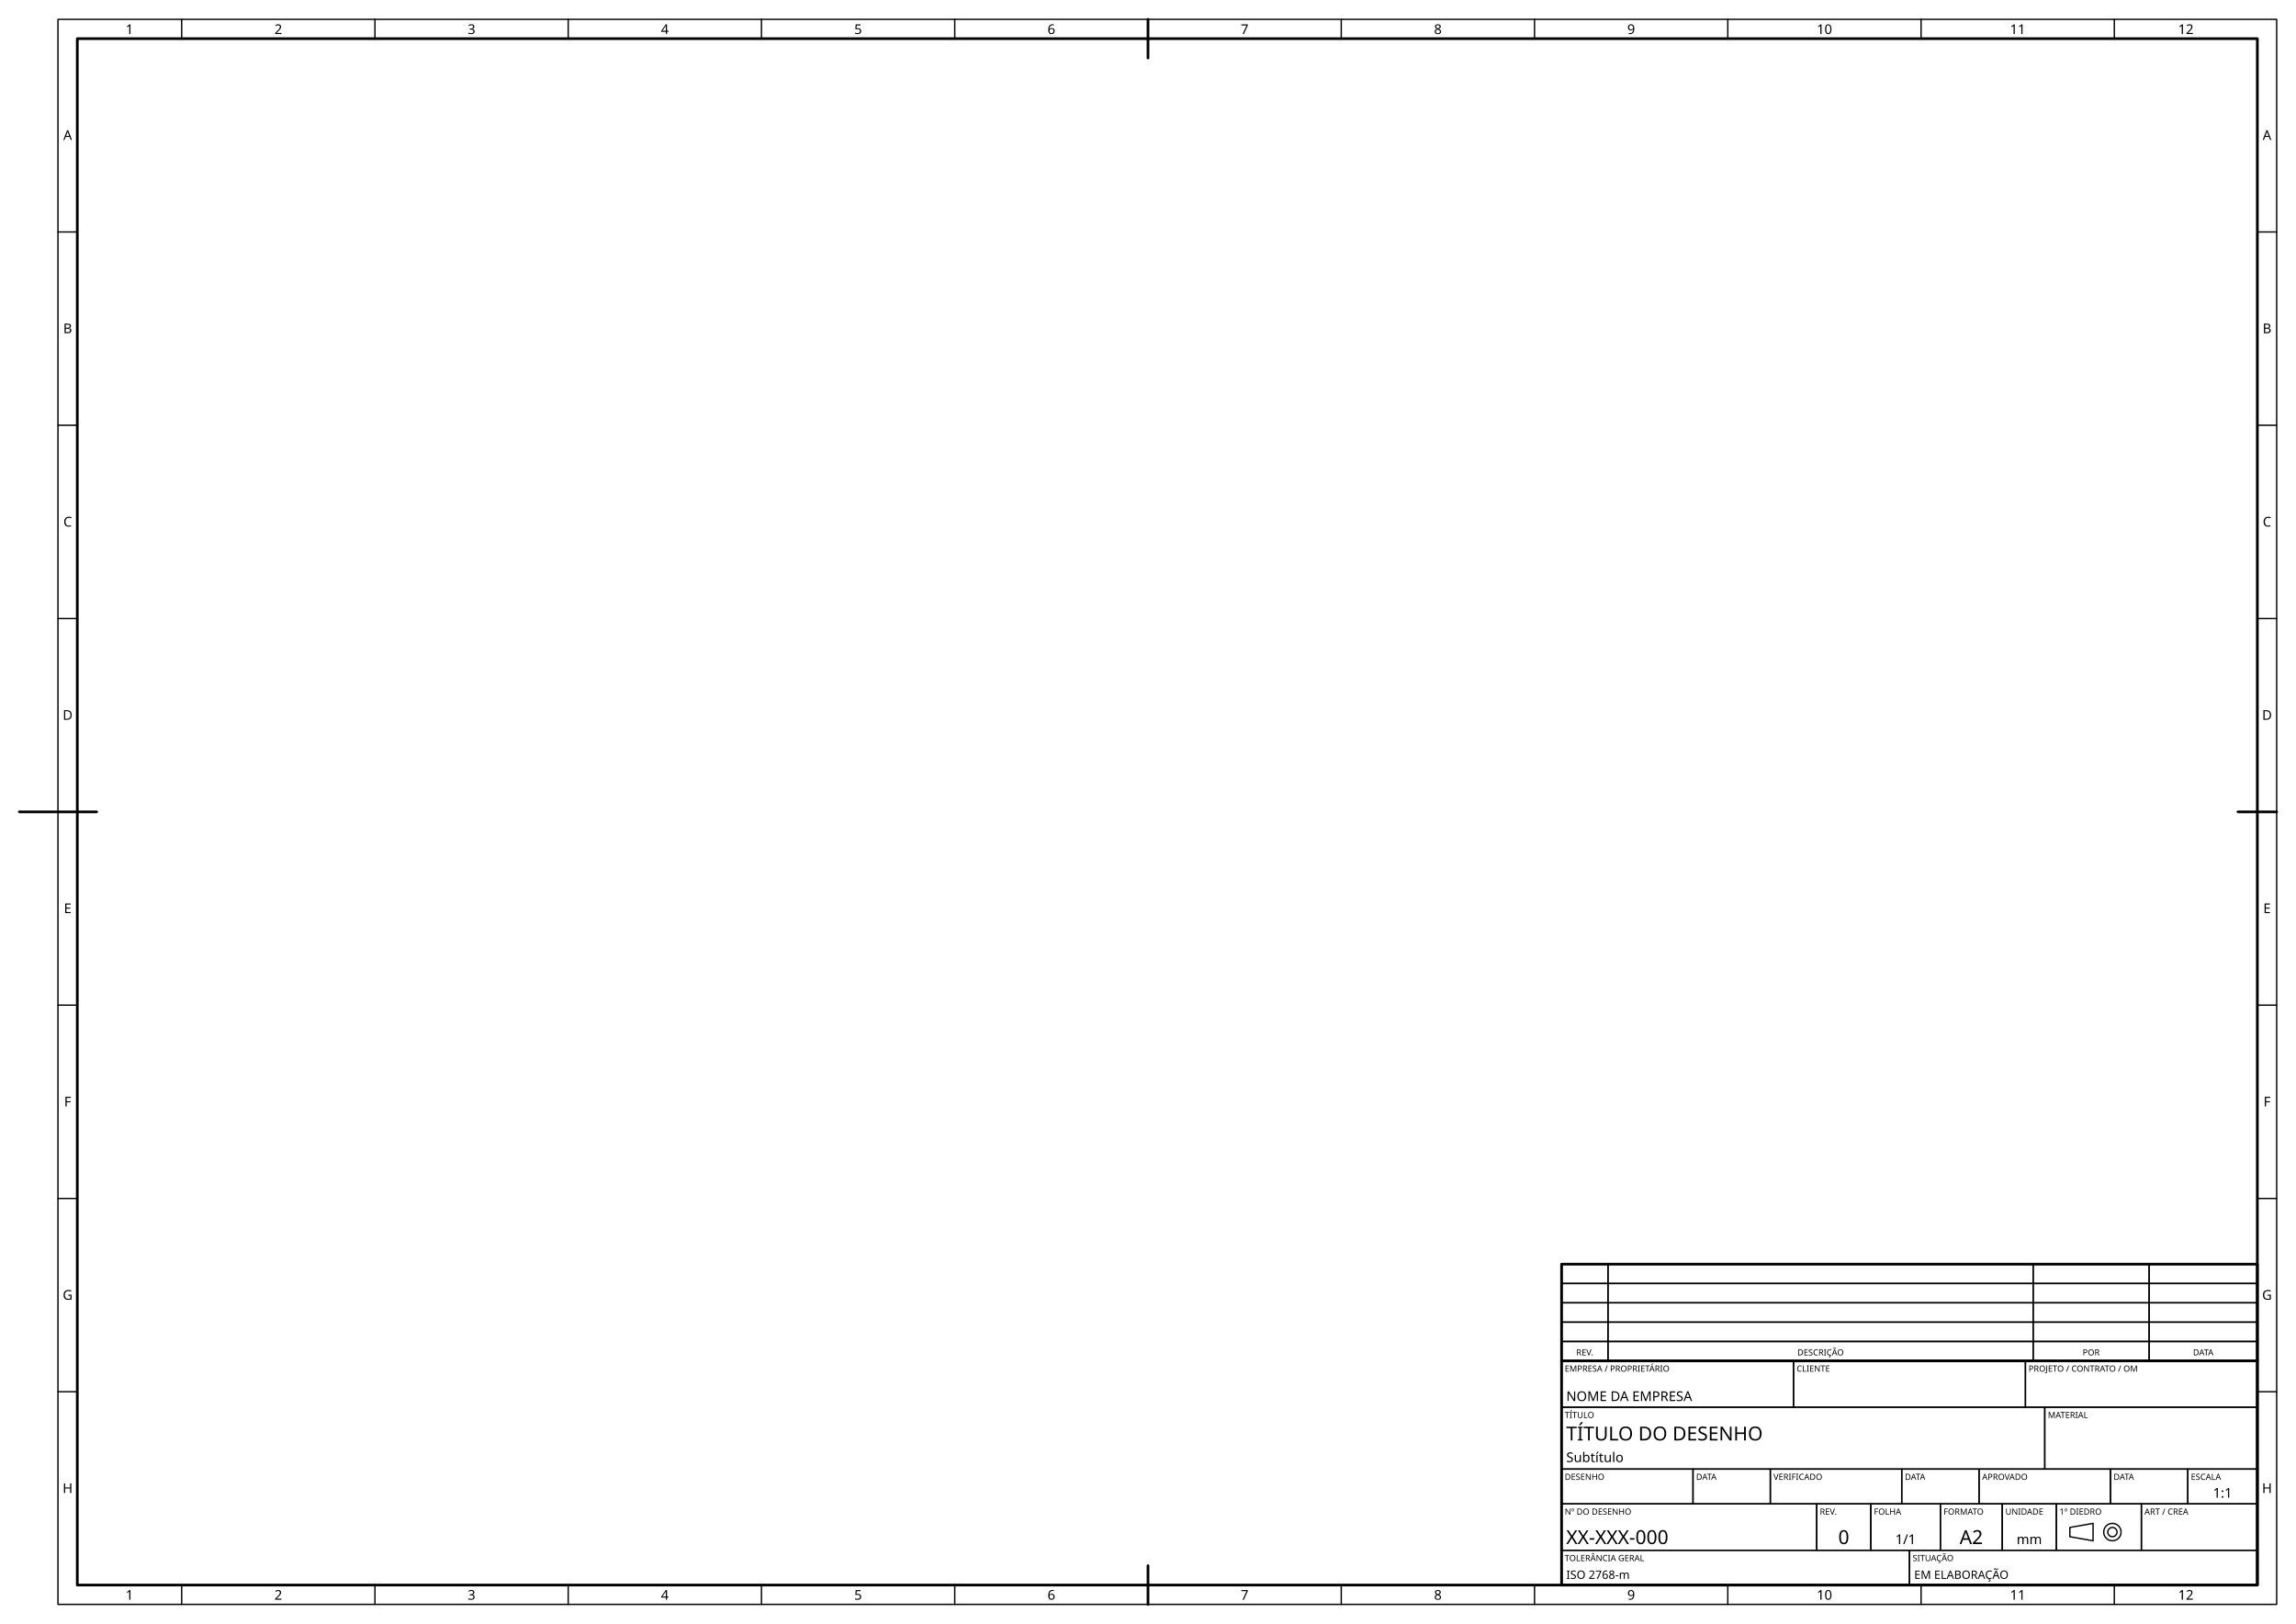
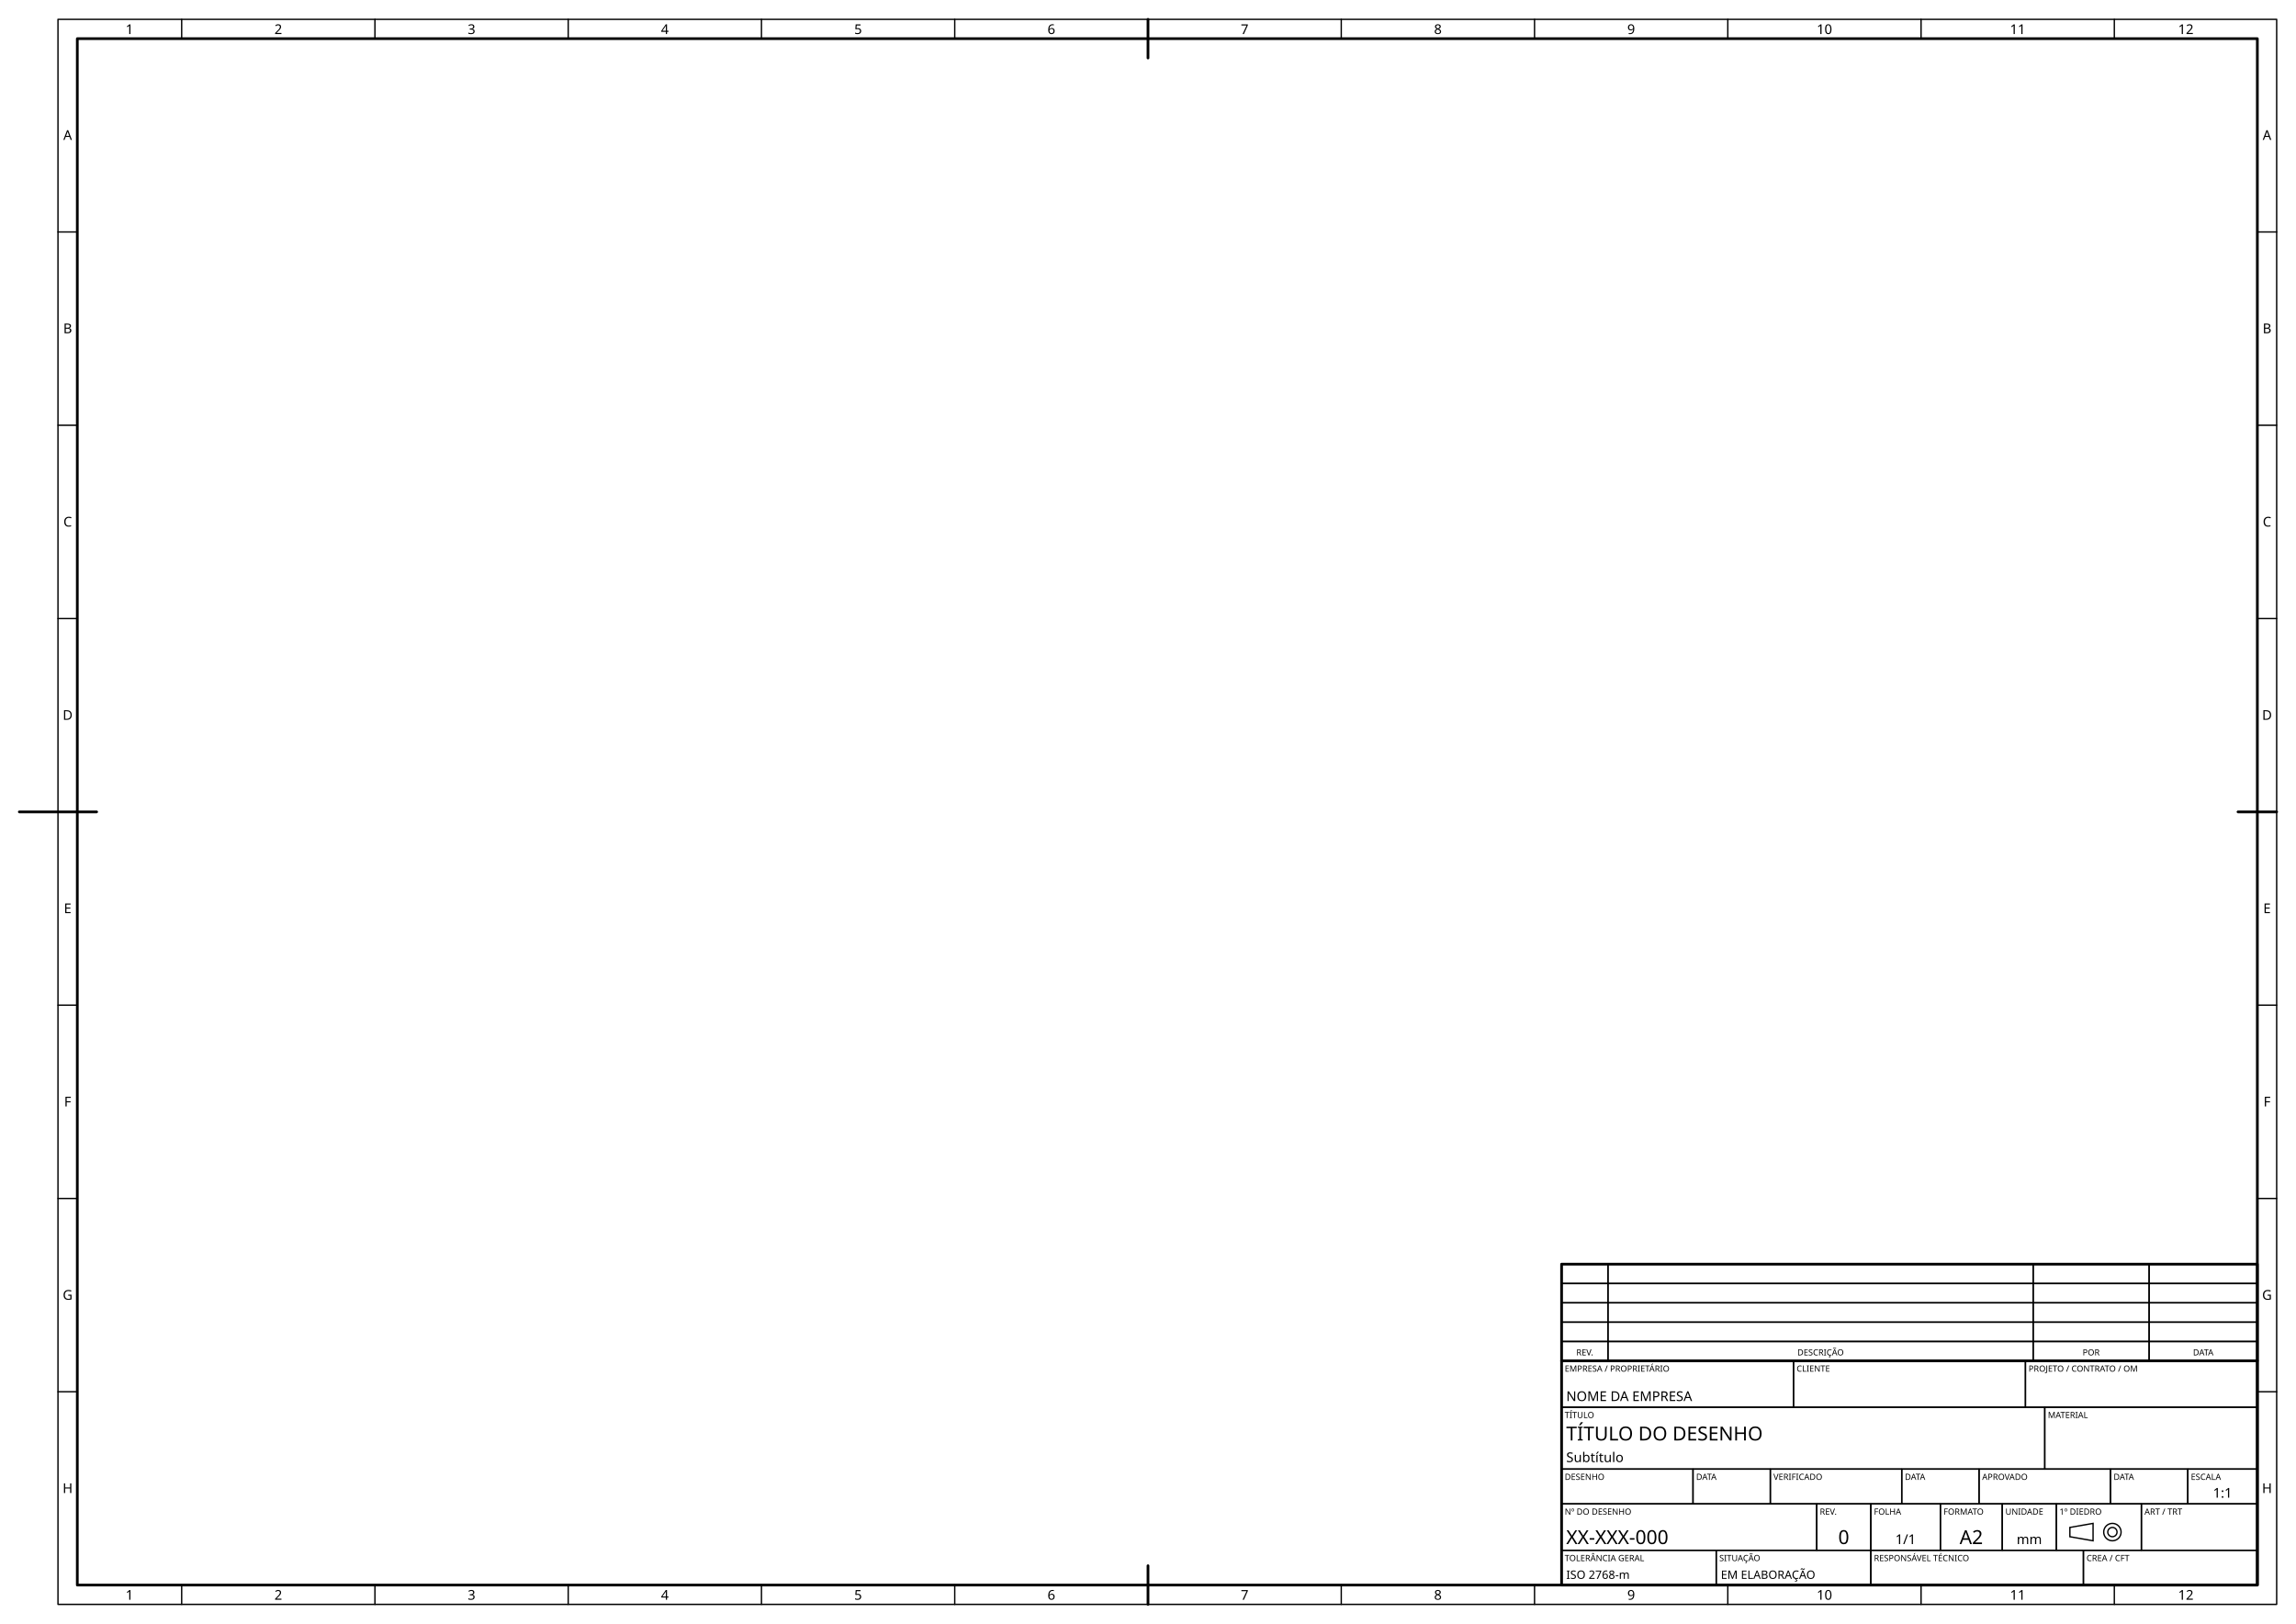
<svg xmlns="http://www.w3.org/2000/svg" xmlns:ns1="https://www.freecad.org/wiki/index.php?title=Svg_Namespace" version="1.1" width="594mm" height="420mm" viewBox="0 0 594 420">
  <rect x="20" y="10" width="564" height="400" style="fill:none;stroke:#000000;stroke-width:0.7;stroke-linejoin:round" />
  <path d="M 297,5 L 297,15" style="fill:none;stroke:#000000;stroke-width:0.7;stroke-linecap:round" />
  <path d="M 297,415 L 297,405" style="fill:none;stroke:#000000;stroke-width:0.7;stroke-linecap:round" />
  <path d="M 5,210 L 25,210" style="fill:none;stroke:#000000;stroke-width:0.7;stroke-linecap:round" />
  <path d="M 589,210 L 579,210" style="fill:none;stroke:#000000;stroke-width:0.7;stroke-linecap:round" />
  <rect x="15" y="5" width="574" height="410" style="fill:none;stroke:#000000;stroke-width:0.35;stroke-linejoin:round" />
  <path d="M 47,5 L 47,10" style="fill:none;stroke:#000000;stroke-width:0.35;stroke-linecap:round" />
  <path d="M 47,415 L 47,410" style="fill:none;stroke:#000000;stroke-width:0.35;stroke-linecap:round" />
  <path d="M 97,5 L 97,10" style="fill:none;stroke:#000000;stroke-width:0.35;stroke-linecap:round" />
  <path d="M 97,415 L 97,410" style="fill:none;stroke:#000000;stroke-width:0.35;stroke-linecap:round" />
  <path d="M 147,5 L 147,10" style="fill:none;stroke:#000000;stroke-width:0.35;stroke-linecap:round" />
  <path d="M 147,415 L 147,410" style="fill:none;stroke:#000000;stroke-width:0.35;stroke-linecap:round" />
  <path d="M 197,5 L 197,10" style="fill:none;stroke:#000000;stroke-width:0.35;stroke-linecap:round" />
  <path d="M 197,415 L 197,410" style="fill:none;stroke:#000000;stroke-width:0.35;stroke-linecap:round" />
  <path d="M 247,5 L 247,10" style="fill:none;stroke:#000000;stroke-width:0.35;stroke-linecap:round" />
  <path d="M 247,415 L 247,410" style="fill:none;stroke:#000000;stroke-width:0.35;stroke-linecap:round" />
  <path d="M 347,5 L 347,10" style="fill:none;stroke:#000000;stroke-width:0.35;stroke-linecap:round" />
  <path d="M 347,415 L 347,410" style="fill:none;stroke:#000000;stroke-width:0.35;stroke-linecap:round" />
  <path d="M 397,5 L 397,10" style="fill:none;stroke:#000000;stroke-width:0.35;stroke-linecap:round" />
  <path d="M 397,415 L 397,410" style="fill:none;stroke:#000000;stroke-width:0.35;stroke-linecap:round" />
  <path d="M 447,5 L 447,10" style="fill:none;stroke:#000000;stroke-width:0.35;stroke-linecap:round" />
  <path d="M 447,415 L 447,410" style="fill:none;stroke:#000000;stroke-width:0.35;stroke-linecap:round" />
  <path d="M 497,5 L 497,10" style="fill:none;stroke:#000000;stroke-width:0.35;stroke-linecap:round" />
  <path d="M 497,415 L 497,410" style="fill:none;stroke:#000000;stroke-width:0.35;stroke-linecap:round" />
  <path d="M 547,5 L 547,10" style="fill:none;stroke:#000000;stroke-width:0.35;stroke-linecap:round" />
  <path d="M 547,415 L 547,410" style="fill:none;stroke:#000000;stroke-width:0.35;stroke-linecap:round" />
  <path d="M 15,60 L 20,60" style="fill:none;stroke:#000000;stroke-width:0.35;stroke-linecap:round" />
  <path d="M 589,60 L 584,60" style="fill:none;stroke:#000000;stroke-width:0.35;stroke-linecap:round" />
  <path d="M 15,110 L 20,110" style="fill:none;stroke:#000000;stroke-width:0.35;stroke-linecap:round" />
  <path d="M 589,110 L 584,110" style="fill:none;stroke:#000000;stroke-width:0.35;stroke-linecap:round" />
  <path d="M 15,160 L 20,160" style="fill:none;stroke:#000000;stroke-width:0.35;stroke-linecap:round" />
  <path d="M 589,160 L 584,160" style="fill:none;stroke:#000000;stroke-width:0.35;stroke-linecap:round" />
  <path d="M 15,260 L 20,260" style="fill:none;stroke:#000000;stroke-width:0.35;stroke-linecap:round" />
  <path d="M 589,260 L 584,260" style="fill:none;stroke:#000000;stroke-width:0.35;stroke-linecap:round" />
  <path d="M 15,310 L 20,310" style="fill:none;stroke:#000000;stroke-width:0.35;stroke-linecap:round" />
  <path d="M 589,310 L 584,310" style="fill:none;stroke:#000000;stroke-width:0.35;stroke-linecap:round" />
  <path d="M 15,360 L 20,360" style="fill:none;stroke:#000000;stroke-width:0.35;stroke-linecap:round" />
  <path d="M 589,360 L 584,360" style="fill:none;stroke:#000000;stroke-width:0.35;stroke-linecap:round" />
  <text x="33.5" y="8.8" style="font-family:osifont;font-size:3.5px;font-weight:normal;text-anchor:middle;fill:#000000">1</text>
  <text x="33.5" y="413.8" style="font-family:osifont;font-size:3.5px;font-weight:normal;text-anchor:middle;fill:#000000">1</text>
  <text x="72" y="8.8" style="font-family:osifont;font-size:3.5px;font-weight:normal;text-anchor:middle;fill:#000000">2</text>
  <text x="72" y="413.8" style="font-family:osifont;font-size:3.5px;font-weight:normal;text-anchor:middle;fill:#000000">2</text>
  <text x="122" y="8.8" style="font-family:osifont;font-size:3.5px;font-weight:normal;text-anchor:middle;fill:#000000">3</text>
  <text x="122" y="413.8" style="font-family:osifont;font-size:3.5px;font-weight:normal;text-anchor:middle;fill:#000000">3</text>
  <text x="172" y="8.8" style="font-family:osifont;font-size:3.5px;font-weight:normal;text-anchor:middle;fill:#000000">4</text>
  <text x="172" y="413.8" style="font-family:osifont;font-size:3.5px;font-weight:normal;text-anchor:middle;fill:#000000">4</text>
  <text x="222" y="8.8" style="font-family:osifont;font-size:3.5px;font-weight:normal;text-anchor:middle;fill:#000000">5</text>
  <text x="222" y="413.8" style="font-family:osifont;font-size:3.5px;font-weight:normal;text-anchor:middle;fill:#000000">5</text>
  <text x="272" y="8.8" style="font-family:osifont;font-size:3.5px;font-weight:normal;text-anchor:middle;fill:#000000">6</text>
  <text x="272" y="413.8" style="font-family:osifont;font-size:3.5px;font-weight:normal;text-anchor:middle;fill:#000000">6</text>
  <text x="322" y="8.8" style="font-family:osifont;font-size:3.5px;font-weight:normal;text-anchor:middle;fill:#000000">7</text>
  <text x="322" y="413.8" style="font-family:osifont;font-size:3.5px;font-weight:normal;text-anchor:middle;fill:#000000">7</text>
  <text x="372" y="8.8" style="font-family:osifont;font-size:3.5px;font-weight:normal;text-anchor:middle;fill:#000000">8</text>
  <text x="372" y="413.8" style="font-family:osifont;font-size:3.5px;font-weight:normal;text-anchor:middle;fill:#000000">8</text>
  <text x="422" y="8.8" style="font-family:osifont;font-size:3.5px;font-weight:normal;text-anchor:middle;fill:#000000">9</text>
  <text x="422" y="413.8" style="font-family:osifont;font-size:3.5px;font-weight:normal;text-anchor:middle;fill:#000000">9</text>
  <text x="472" y="8.8" style="font-family:osifont;font-size:3.5px;font-weight:normal;text-anchor:middle;fill:#000000">10</text>
  <text x="472" y="413.8" style="font-family:osifont;font-size:3.5px;font-weight:normal;text-anchor:middle;fill:#000000">10</text>
  <text x="522" y="8.8" style="font-family:osifont;font-size:3.5px;font-weight:normal;text-anchor:middle;fill:#000000">11</text>
  <text x="522" y="413.8" style="font-family:osifont;font-size:3.5px;font-weight:normal;text-anchor:middle;fill:#000000">11</text>
  <text x="565.5" y="8.8" style="font-family:osifont;font-size:3.5px;font-weight:normal;text-anchor:middle;fill:#000000">12</text>
  <text x="565.5" y="413.8" style="font-family:osifont;font-size:3.5px;font-weight:normal;text-anchor:middle;fill:#000000">12</text>
  <text x="17.5" y="36.2" style="font-family:osifont;font-size:3.5px;font-weight:normal;text-anchor:middle;fill:#000000">A</text>
  <text x="586.5" y="36.2" style="font-family:osifont;font-size:3.5px;font-weight:normal;text-anchor:middle;fill:#000000">A</text>
  <text x="17.5" y="86.2" style="font-family:osifont;font-size:3.5px;font-weight:normal;text-anchor:middle;fill:#000000">B</text>
  <text x="586.5" y="86.2" style="font-family:osifont;font-size:3.5px;font-weight:normal;text-anchor:middle;fill:#000000">B</text>
  <text x="17.5" y="136.2" style="font-family:osifont;font-size:3.5px;font-weight:normal;text-anchor:middle;fill:#000000">C</text>
  <text x="586.5" y="136.2" style="font-family:osifont;font-size:3.5px;font-weight:normal;text-anchor:middle;fill:#000000">C</text>
  <text x="17.5" y="186.2" style="font-family:osifont;font-size:3.5px;font-weight:normal;text-anchor:middle;fill:#000000">D</text>
  <text x="586.5" y="186.2" style="font-family:osifont;font-size:3.5px;font-weight:normal;text-anchor:middle;fill:#000000">D</text>
  <text x="17.5" y="236.2" style="font-family:osifont;font-size:3.5px;font-weight:normal;text-anchor:middle;fill:#000000">E</text>
  <text x="586.5" y="236.2" style="font-family:osifont;font-size:3.5px;font-weight:normal;text-anchor:middle;fill:#000000">E</text>
  <text x="17.5" y="286.2" style="font-family:osifont;font-size:3.5px;font-weight:normal;text-anchor:middle;fill:#000000">F</text>
  <text x="586.5" y="286.2" style="font-family:osifont;font-size:3.5px;font-weight:normal;text-anchor:middle;fill:#000000">F</text>
  <text x="17.5" y="336.2" style="font-family:osifont;font-size:3.5px;font-weight:normal;text-anchor:middle;fill:#000000">G</text>
  <text x="586.5" y="336.2" style="font-family:osifont;font-size:3.5px;font-weight:normal;text-anchor:middle;fill:#000000">G</text>
  <text x="17.5" y="386.2" style="font-family:osifont;font-size:3.5px;font-weight:normal;text-anchor:middle;fill:#000000">H</text>
  <text x="586.5" y="386.2" style="font-family:osifont;font-size:3.5px;font-weight:normal;text-anchor:middle;fill:#000000">H</text>
  <rect x="404" y="352" width="180" height="58" style="fill:none;stroke:#000000;stroke-width:0.7;stroke-linejoin:round" />
  <rect x="404" y="352" width="60" height="12" style="fill:none;stroke:#000000;stroke-width:0.35;stroke-linejoin:round" />
  <text x="404.8" y="354.8" style="font-family:osifont;font-size:2.2px;font-weight:normal;text-anchor:start;fill:#000000">EMPRESA / PROPRIETÁRIO</text>
  <text x="405.2" y="362.4" ns1:editable="empresa" ns1:autofill="organization" style="font-family:osifont;font-size:3.5px;text-anchor:start;fill:#000000">
    <tspan>NOME DA EMPRESA</tspan>
  </text>
  <rect x="464" y="352" width="60" height="12" style="fill:none;stroke:#000000;stroke-width:0.35;stroke-linejoin:round" />
  <text x="464.8" y="354.8" style="font-family:osifont;font-size:2.2px;font-weight:normal;text-anchor:start;fill:#000000">CLIENTE</text>
  <text x="465.2" y="362.4" ns1:editable="cliente" style="font-family:osifont;font-size:3.5px;text-anchor:start;fill:#000000">
    <tspan />
  </text>
  <rect x="524" y="352" width="60" height="12" style="fill:none;stroke:#000000;stroke-width:0.35;stroke-linejoin:round" />
  <text x="524.8" y="354.8" style="font-family:osifont;font-size:2.2px;font-weight:normal;text-anchor:start;fill:#000000">PROJETO / CONTRATO / OM</text>
  <text x="525.2" y="362.4" ns1:editable="projeto" style="font-family:osifont;font-size:3.5px;text-anchor:start;fill:#000000">
    <tspan />
  </text>
  <rect x="404" y="364" width="125" height="16" style="fill:none;stroke:#000000;stroke-width:0.35;stroke-linejoin:round" />
  <text x="404.8" y="366.8" style="font-family:osifont;font-size:2.2px;font-weight:normal;text-anchor:start;fill:#000000">TÍTULO</text>
  <text x="405.2" y="372.6" ns1:editable="titulo" ns1:autofill="title" style="font-family:osifont;font-size:5px;text-anchor:start;fill:#000000">
    <tspan>TÍTULO DO DESENHO</tspan>
  </text>
  <text x="405.2" y="378.2" ns1:editable="subtitulo" style="font-family:osifont;font-size:3.5px;text-anchor:start;fill:#000000">
    <tspan>Subtítulo</tspan>
  </text>
  <rect x="529" y="364" width="55" height="16" style="fill:none;stroke:#000000;stroke-width:0.35;stroke-linejoin:round" />
  <text x="529.8" y="366.8" style="font-family:osifont;font-size:2.2px;font-weight:normal;text-anchor:start;fill:#000000">MATERIAL</text>
  <text x="530.2" y="372.6" ns1:editable="material" style="font-family:osifont;font-size:3.5px;text-anchor:start;fill:#000000">
    <tspan />
  </text>
  <text x="530.2" y="378.2" ns1:editable="material_2" style="font-family:osifont;font-size:3.5px;text-anchor:start;fill:#000000">
    <tspan />
  </text>
  <rect x="404" y="380" width="34" height="9" style="fill:none;stroke:#000000;stroke-width:0.35;stroke-linejoin:round" />
  <text x="404.8" y="382.8" style="font-family:osifont;font-size:2.2px;font-weight:normal;text-anchor:start;fill:#000000">DESENHO</text>
  <text x="405.2" y="387.4" ns1:editable="desenhado" ns1:autofill="author" style="font-family:osifont;font-size:3.0px;text-anchor:start;fill:#000000">
    <tspan />
  </text>
  <rect x="438" y="380" width="20" height="9" style="fill:none;stroke:#000000;stroke-width:0.35;stroke-linejoin:round" />
  <text x="438.8" y="382.8" style="font-family:osifont;font-size:2.2px;font-weight:normal;text-anchor:start;fill:#000000">DATA</text>
  <text x="439.2" y="387.4" ns1:editable="data_desenhado" ns1:autofill="date" style="font-family:osifont;font-size:3.0px;text-anchor:start;fill:#000000">
    <tspan />
  </text>
  <rect x="458" y="380" width="34" height="9" style="fill:none;stroke:#000000;stroke-width:0.35;stroke-linejoin:round" />
  <text x="458.8" y="382.8" style="font-family:osifont;font-size:2.2px;font-weight:normal;text-anchor:start;fill:#000000">VERIFICADO</text>
  <text x="459.2" y="387.4" ns1:editable="verificado" style="font-family:osifont;font-size:3.0px;text-anchor:start;fill:#000000">
    <tspan />
  </text>
  <rect x="492" y="380" width="20" height="9" style="fill:none;stroke:#000000;stroke-width:0.35;stroke-linejoin:round" />
  <text x="492.8" y="382.8" style="font-family:osifont;font-size:2.2px;font-weight:normal;text-anchor:start;fill:#000000">DATA</text>
  <text x="493.2" y="387.4" ns1:editable="data_verificado" style="font-family:osifont;font-size:3.0px;text-anchor:start;fill:#000000">
    <tspan />
  </text>
  <rect x="512" y="380" width="34" height="9" style="fill:none;stroke:#000000;stroke-width:0.35;stroke-linejoin:round" />
  <text x="512.8" y="382.8" style="font-family:osifont;font-size:2.2px;font-weight:normal;text-anchor:start;fill:#000000">APROVADO</text>
  <text x="513.2" y="387.4" ns1:editable="aprovado" style="font-family:osifont;font-size:3.0px;text-anchor:start;fill:#000000">
    <tspan />
  </text>
  <rect x="546" y="380" width="20" height="9" style="fill:none;stroke:#000000;stroke-width:0.35;stroke-linejoin:round" />
  <text x="546.8" y="382.8" style="font-family:osifont;font-size:2.2px;font-weight:normal;text-anchor:start;fill:#000000">DATA</text>
  <text x="547.2" y="387.4" ns1:editable="data_aprovado" style="font-family:osifont;font-size:3.0px;text-anchor:start;fill:#000000">
    <tspan />
  </text>
  <rect x="566" y="380" width="18" height="9" style="fill:none;stroke:#000000;stroke-width:0.35;stroke-linejoin:round" />
  <text x="566.8" y="382.8" style="font-family:osifont;font-size:2.2px;font-weight:normal;text-anchor:start;fill:#000000">ESCALA</text>
  <text x="575" y="387.4" ns1:editable="escala" ns1:autofill="scale" style="font-family:osifont;font-size:3.5px;text-anchor:middle;fill:#000000">
    <tspan>1:1</tspan>
  </text>
  <rect x="404" y="389" width="66" height="12" style="fill:none;stroke:#000000;stroke-width:0.35;stroke-linejoin:round" />
  <text x="404.8" y="391.8" style="font-family:osifont;font-size:2.2px;font-weight:normal;text-anchor:start;fill:#000000">Nº DO DESENHO</text>
  <text x="405.2" y="399.4" ns1:editable="numero" style="font-family:osifont;font-size:5px;text-anchor:start;fill:#000000">
    <tspan>XX-XXX-000</tspan>
  </text>
  <rect x="470" y="389" width="14" height="12" style="fill:none;stroke:#000000;stroke-width:0.35;stroke-linejoin:round" />
  <text x="470.8" y="391.8" style="font-family:osifont;font-size:2.2px;font-weight:normal;text-anchor:start;fill:#000000">REV.</text>
  <text x="477" y="399.4" ns1:editable="revisao" style="font-family:osifont;font-size:5px;text-anchor:middle;fill:#000000">
    <tspan>0</tspan>
  </text>
  <rect x="484" y="389" width="18" height="12" style="fill:none;stroke:#000000;stroke-width:0.35;stroke-linejoin:round" />
  <text x="484.8" y="391.8" style="font-family:osifont;font-size:2.2px;font-weight:normal;text-anchor:start;fill:#000000">FOLHA</text>
  <text x="493" y="399.4" ns1:editable="folha" ns1:autofill="sheet" style="font-family:osifont;font-size:3.5px;text-anchor:middle;fill:#000000">
    <tspan>1/1</tspan>
  </text>
  <rect x="502" y="389" width="16" height="12" style="fill:none;stroke:#000000;stroke-width:0.35;stroke-linejoin:round" />
  <text x="502.8" y="391.8" style="font-family:osifont;font-size:2.2px;font-weight:normal;text-anchor:start;fill:#000000">FORMATO</text>
  <text x="510" y="399.4" style="font-family:osifont;font-size:5px;font-weight:normal;text-anchor:middle;fill:#000000">A2</text>
  <rect x="518" y="389" width="14" height="12" style="fill:none;stroke:#000000;stroke-width:0.35;stroke-linejoin:round" />
  <text x="518.8" y="391.8" style="font-family:osifont;font-size:2.2px;font-weight:normal;text-anchor:start;fill:#000000">UNIDADE</text>
  <text x="525" y="399.4" ns1:editable="unidade" style="font-family:osifont;font-size:3.5px;text-anchor:middle;fill:#000000">
    <tspan>mm</tspan>
  </text>
  <rect x="532" y="389" width="22" height="12" style="fill:none;stroke:#000000;stroke-width:0.35;stroke-linejoin:round" />
  <text x="532.8" y="391.8" style="font-family:osifont;font-size:2.2px;font-weight:normal;text-anchor:start;fill:#000000">1º DIEDRO</text>
  <path d="M 541.5,394.05 L 535.5,395.1 L 535.5,397.5 L 541.5,398.55 Z" style="fill:none;stroke:#000000;stroke-width:0.35" />
  <circle cx="546.5" cy="396.3" r="2.25" style="fill:none;stroke:#000000;stroke-width:0.35" />
  <circle cx="546.5" cy="396.3" r="1.2" style="fill:none;stroke:#000000;stroke-width:0.35" />
  <rect x="554" y="389" width="30" height="12" style="fill:none;stroke:#000000;stroke-width:0.35;stroke-linejoin:round" />
-   <text x="554.8" y="391.8" style="font-family:osifont;font-size:2.2px;font-weight:normal;text-anchor:start;fill:#000000">ART / CREA</text>
+   <text x="554.8" y="391.8" style="font-family:osifont;font-size:2.2px;font-weight:normal;text-anchor:start;fill:#000000">ART / TRT</text>
  <text x="555.2" y="399.4" ns1:editable="art" style="font-family:osifont;font-size:3.0px;text-anchor:start;fill:#000000">
    <tspan />
  </text>
-   <rect x="404" y="401" width="90" height="9" style="fill:none;stroke:#000000;stroke-width:0.35;stroke-linejoin:round" />
+   <rect x="404" y="401" width="40" height="9" style="fill:none;stroke:#000000;stroke-width:0.35;stroke-linejoin:round" />
  <text x="404.8" y="403.8" style="font-family:osifont;font-size:2.2px;font-weight:normal;text-anchor:start;fill:#000000">TOLERÂNCIA GERAL</text>
  <text x="405.2" y="408.4" ns1:editable="tolerancia" style="font-family:osifont;font-size:3.0px;text-anchor:start;fill:#000000">
    <tspan>ISO 2768-m</tspan>
  </text>
-   <rect x="494" y="401" width="90" height="9" style="fill:none;stroke:#000000;stroke-width:0.35;stroke-linejoin:round" />
-   <text x="494.8" y="403.8" style="font-family:osifont;font-size:2.2px;font-weight:normal;text-anchor:start;fill:#000000">SITUAÇÃO</text>
-   <text x="495.2" y="408.4" ns1:editable="situacao" style="font-family:osifont;font-size:3.0px;text-anchor:start;fill:#000000">
+   <rect x="444" y="401" width="40" height="9" style="fill:none;stroke:#000000;stroke-width:0.35;stroke-linejoin:round" />
+   <text x="444.8" y="403.8" style="font-family:osifont;font-size:2.2px;font-weight:normal;text-anchor:start;fill:#000000">SITUAÇÃO</text>
+   <text x="445.2" y="408.4" ns1:editable="situacao" style="font-family:osifont;font-size:3.0px;text-anchor:start;fill:#000000">
    <tspan>EM ELABORAÇÃO</tspan>
+   </text>
+   <rect x="484" y="401" width="55" height="9" style="fill:none;stroke:#000000;stroke-width:0.35;stroke-linejoin:round" />
+   <text x="484.8" y="403.8" style="font-family:osifont;font-size:2.2px;font-weight:normal;text-anchor:start;fill:#000000">RESPONSÁVEL TÉCNICO</text>
+   <text x="485.2" y="408.4" ns1:editable="responsavel" style="font-family:osifont;font-size:3.0px;text-anchor:start;fill:#000000">
+     <tspan />
+   </text>
+   <rect x="539" y="401" width="45" height="9" style="fill:none;stroke:#000000;stroke-width:0.35;stroke-linejoin:round" />
+   <text x="539.8" y="403.8" style="font-family:osifont;font-size:2.2px;font-weight:normal;text-anchor:start;fill:#000000">CREA / CFT</text>
+   <text x="540.2" y="408.4" ns1:editable="crea" style="font-family:osifont;font-size:3.0px;text-anchor:start;fill:#000000">
+     <tspan />
  </text>
  <rect x="404" y="347" width="12" height="5" style="fill:none;stroke:#000000;stroke-width:0.35;stroke-linejoin:round" />
  <text x="410" y="350.6" style="font-family:osifont;font-size:2.2px;font-weight:normal;text-anchor:middle;fill:#000000">REV.</text>
  <rect x="416" y="347" width="110" height="5" style="fill:none;stroke:#000000;stroke-width:0.35;stroke-linejoin:round" />
  <text x="471" y="350.6" style="font-family:osifont;font-size:2.2px;font-weight:normal;text-anchor:middle;fill:#000000">DESCRIÇÃO</text>
  <rect x="526" y="347" width="30" height="5" style="fill:none;stroke:#000000;stroke-width:0.35;stroke-linejoin:round" />
  <text x="541" y="350.6" style="font-family:osifont;font-size:2.2px;font-weight:normal;text-anchor:middle;fill:#000000">POR</text>
  <rect x="556" y="347" width="28" height="5" style="fill:none;stroke:#000000;stroke-width:0.35;stroke-linejoin:round" />
  <text x="570" y="350.6" style="font-family:osifont;font-size:2.2px;font-weight:normal;text-anchor:middle;fill:#000000">DATA</text>
  <rect x="404" y="342" width="12" height="5" style="fill:none;stroke:#000000;stroke-width:0.35;stroke-linejoin:round" />
  <text x="410" y="345.7" ns1:editable="rev_1" style="font-family:osifont;font-size:2.8px;text-anchor:middle;fill:#000000">
    <tspan />
  </text>
  <rect x="416" y="342" width="110" height="5" style="fill:none;stroke:#000000;stroke-width:0.35;stroke-linejoin:round" />
  <text x="417.2" y="345.7" ns1:editable="rev_descricao_1" style="font-family:osifont;font-size:2.8px;text-anchor:start;fill:#000000">
    <tspan />
  </text>
  <rect x="526" y="342" width="30" height="5" style="fill:none;stroke:#000000;stroke-width:0.35;stroke-linejoin:round" />
  <text x="527.2" y="345.7" ns1:editable="rev_por_1" style="font-family:osifont;font-size:2.8px;text-anchor:start;fill:#000000">
    <tspan />
  </text>
  <rect x="556" y="342" width="28" height="5" style="fill:none;stroke:#000000;stroke-width:0.35;stroke-linejoin:round" />
  <text x="570" y="345.7" ns1:editable="rev_data_1" style="font-family:osifont;font-size:2.8px;text-anchor:middle;fill:#000000">
    <tspan />
  </text>
  <rect x="404" y="337" width="12" height="5" style="fill:none;stroke:#000000;stroke-width:0.35;stroke-linejoin:round" />
  <text x="410" y="340.7" ns1:editable="rev_2" style="font-family:osifont;font-size:2.8px;text-anchor:middle;fill:#000000">
    <tspan />
  </text>
  <rect x="416" y="337" width="110" height="5" style="fill:none;stroke:#000000;stroke-width:0.35;stroke-linejoin:round" />
  <text x="417.2" y="340.7" ns1:editable="rev_descricao_2" style="font-family:osifont;font-size:2.8px;text-anchor:start;fill:#000000">
    <tspan />
  </text>
  <rect x="526" y="337" width="30" height="5" style="fill:none;stroke:#000000;stroke-width:0.35;stroke-linejoin:round" />
  <text x="527.2" y="340.7" ns1:editable="rev_por_2" style="font-family:osifont;font-size:2.8px;text-anchor:start;fill:#000000">
    <tspan />
  </text>
  <rect x="556" y="337" width="28" height="5" style="fill:none;stroke:#000000;stroke-width:0.35;stroke-linejoin:round" />
  <text x="570" y="340.7" ns1:editable="rev_data_2" style="font-family:osifont;font-size:2.8px;text-anchor:middle;fill:#000000">
    <tspan />
  </text>
  <rect x="404" y="332" width="12" height="5" style="fill:none;stroke:#000000;stroke-width:0.35;stroke-linejoin:round" />
  <text x="410" y="335.7" ns1:editable="rev_3" style="font-family:osifont;font-size:2.8px;text-anchor:middle;fill:#000000">
    <tspan />
  </text>
  <rect x="416" y="332" width="110" height="5" style="fill:none;stroke:#000000;stroke-width:0.35;stroke-linejoin:round" />
  <text x="417.2" y="335.7" ns1:editable="rev_descricao_3" style="font-family:osifont;font-size:2.8px;text-anchor:start;fill:#000000">
    <tspan />
  </text>
  <rect x="526" y="332" width="30" height="5" style="fill:none;stroke:#000000;stroke-width:0.35;stroke-linejoin:round" />
  <text x="527.2" y="335.7" ns1:editable="rev_por_3" style="font-family:osifont;font-size:2.8px;text-anchor:start;fill:#000000">
    <tspan />
  </text>
  <rect x="556" y="332" width="28" height="5" style="fill:none;stroke:#000000;stroke-width:0.35;stroke-linejoin:round" />
  <text x="570" y="335.7" ns1:editable="rev_data_3" style="font-family:osifont;font-size:2.8px;text-anchor:middle;fill:#000000">
    <tspan />
  </text>
  <rect x="404" y="327" width="12" height="5" style="fill:none;stroke:#000000;stroke-width:0.35;stroke-linejoin:round" />
  <text x="410" y="330.7" ns1:editable="rev_4" style="font-family:osifont;font-size:2.8px;text-anchor:middle;fill:#000000">
    <tspan />
  </text>
  <rect x="416" y="327" width="110" height="5" style="fill:none;stroke:#000000;stroke-width:0.35;stroke-linejoin:round" />
  <text x="417.2" y="330.7" ns1:editable="rev_descricao_4" style="font-family:osifont;font-size:2.8px;text-anchor:start;fill:#000000">
    <tspan />
  </text>
  <rect x="526" y="327" width="30" height="5" style="fill:none;stroke:#000000;stroke-width:0.35;stroke-linejoin:round" />
  <text x="527.2" y="330.7" ns1:editable="rev_por_4" style="font-family:osifont;font-size:2.8px;text-anchor:start;fill:#000000">
    <tspan />
  </text>
  <rect x="556" y="327" width="28" height="5" style="fill:none;stroke:#000000;stroke-width:0.35;stroke-linejoin:round" />
  <text x="570" y="330.7" ns1:editable="rev_data_4" style="font-family:osifont;font-size:2.8px;text-anchor:middle;fill:#000000">
    <tspan />
  </text>
  <rect x="404" y="327" width="180" height="25" style="fill:none;stroke:#000000;stroke-width:0.7;stroke-linejoin:round" />
</svg>
